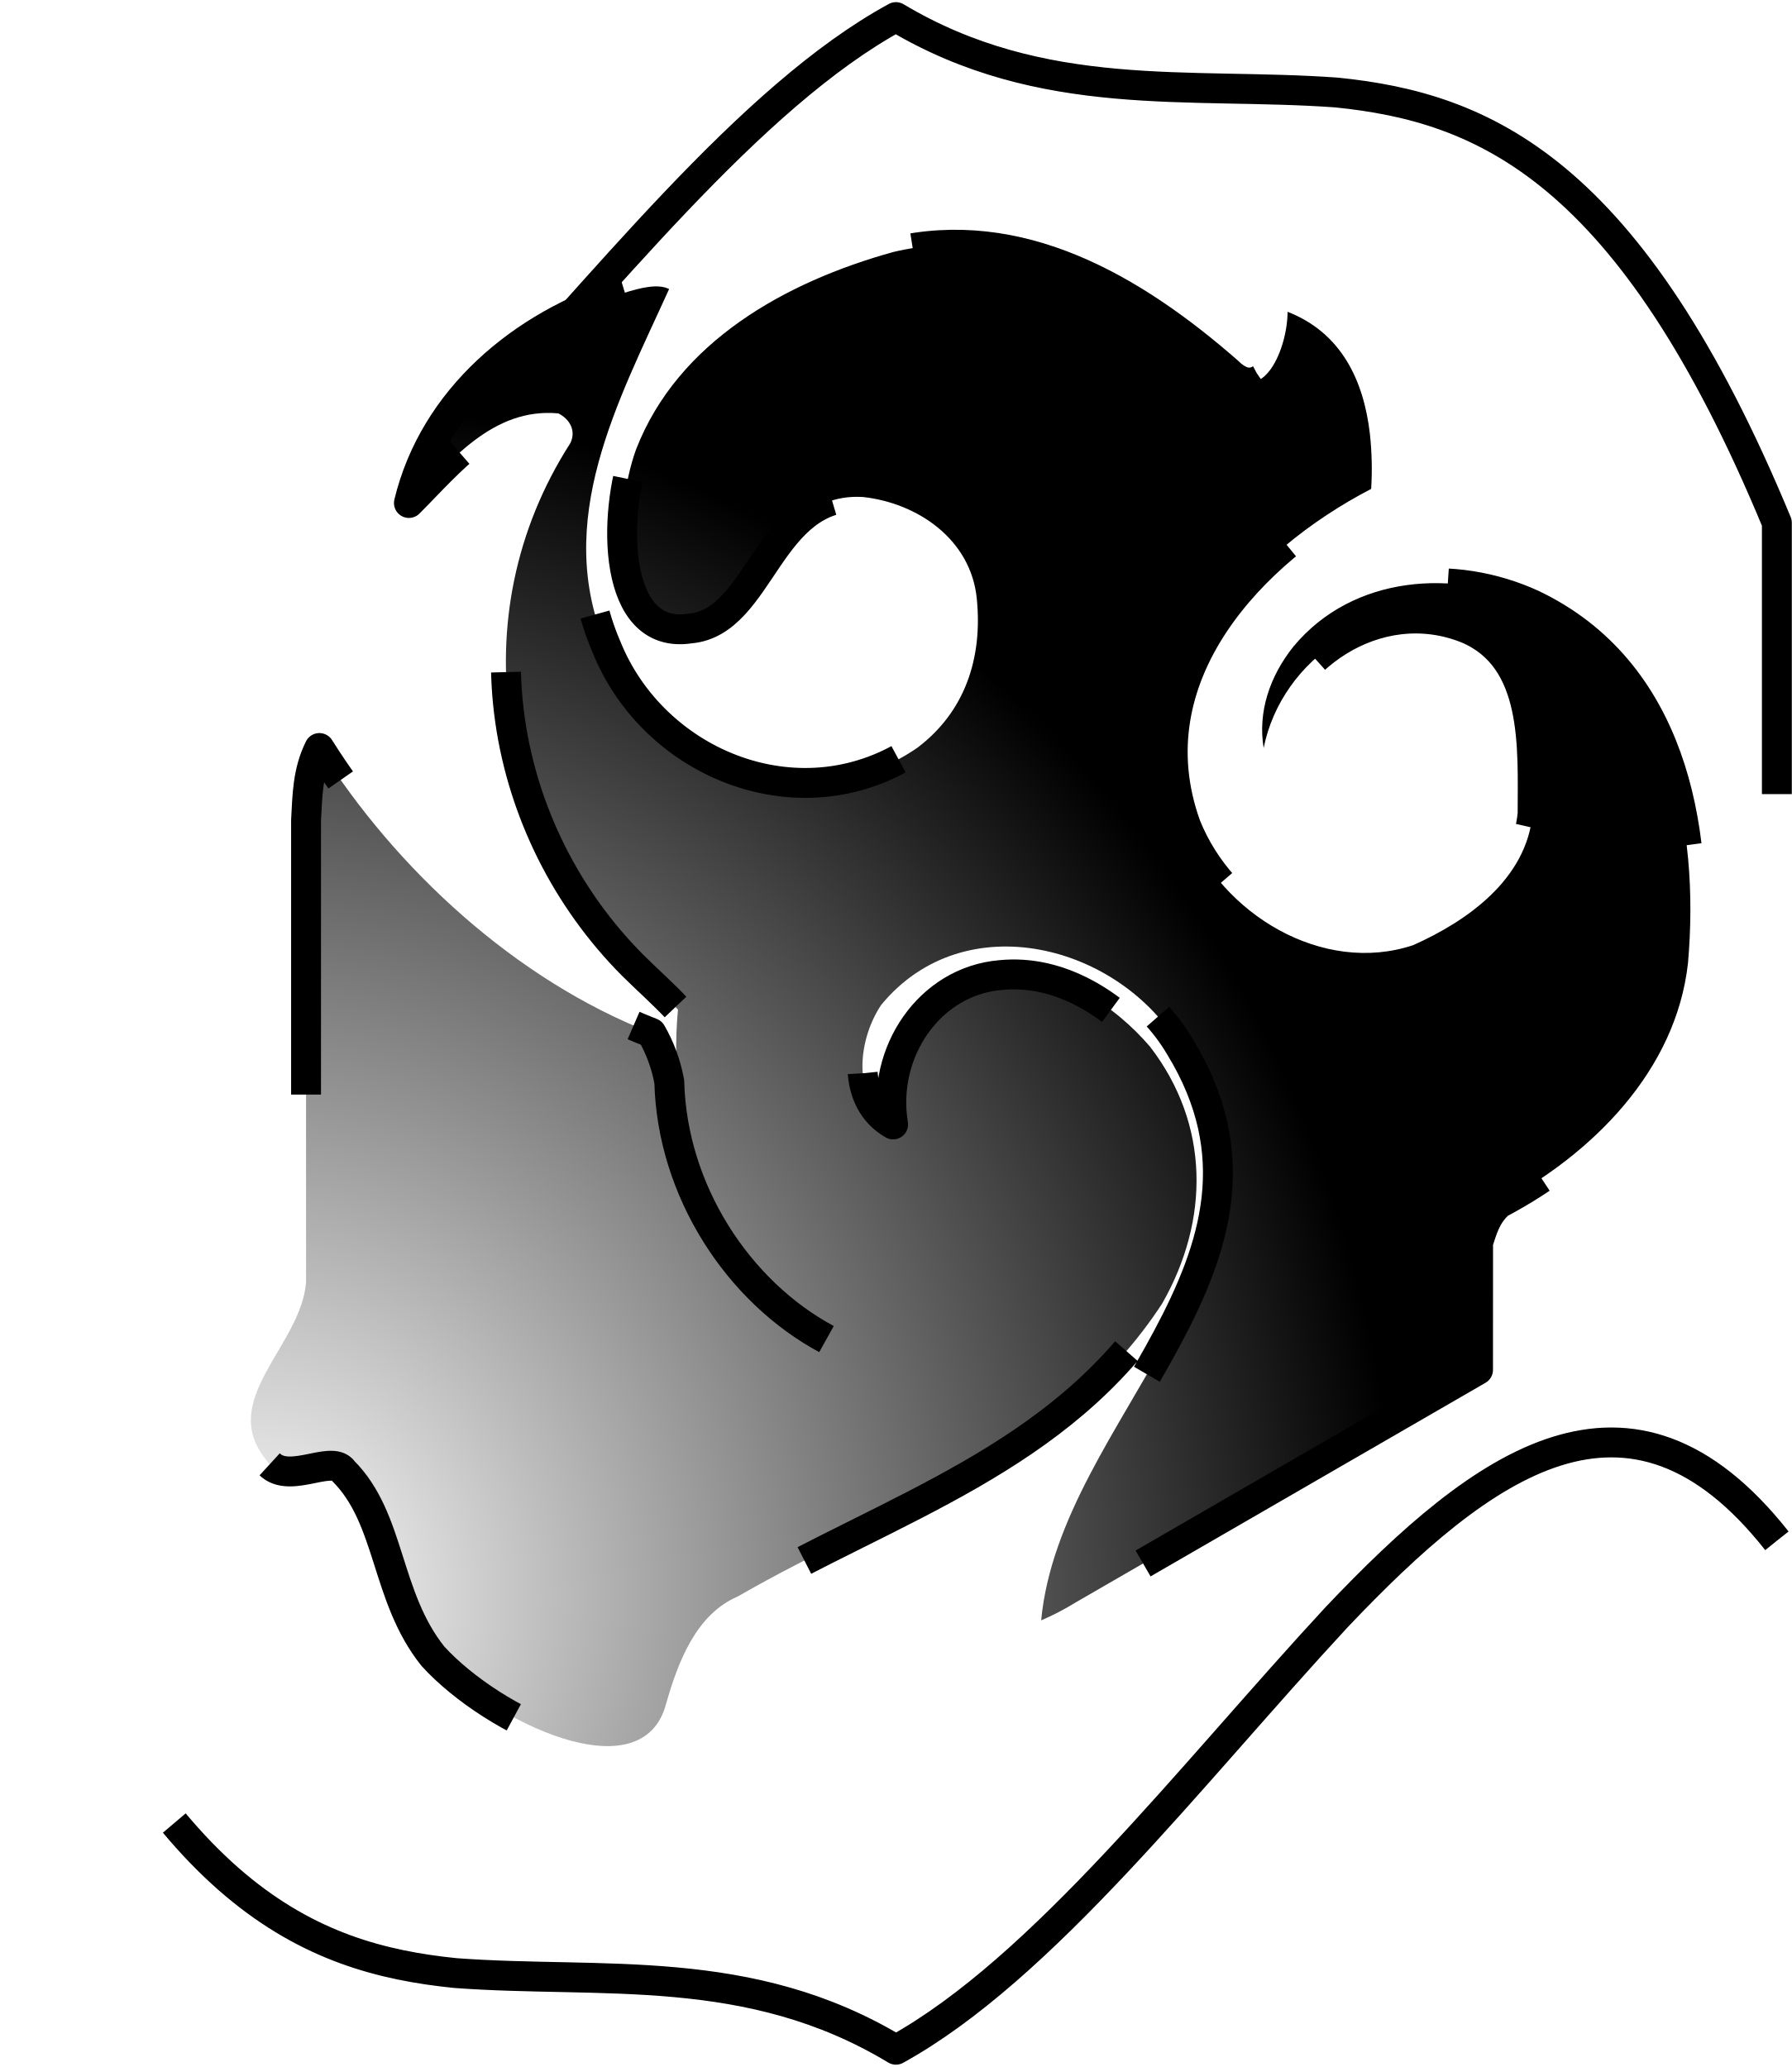
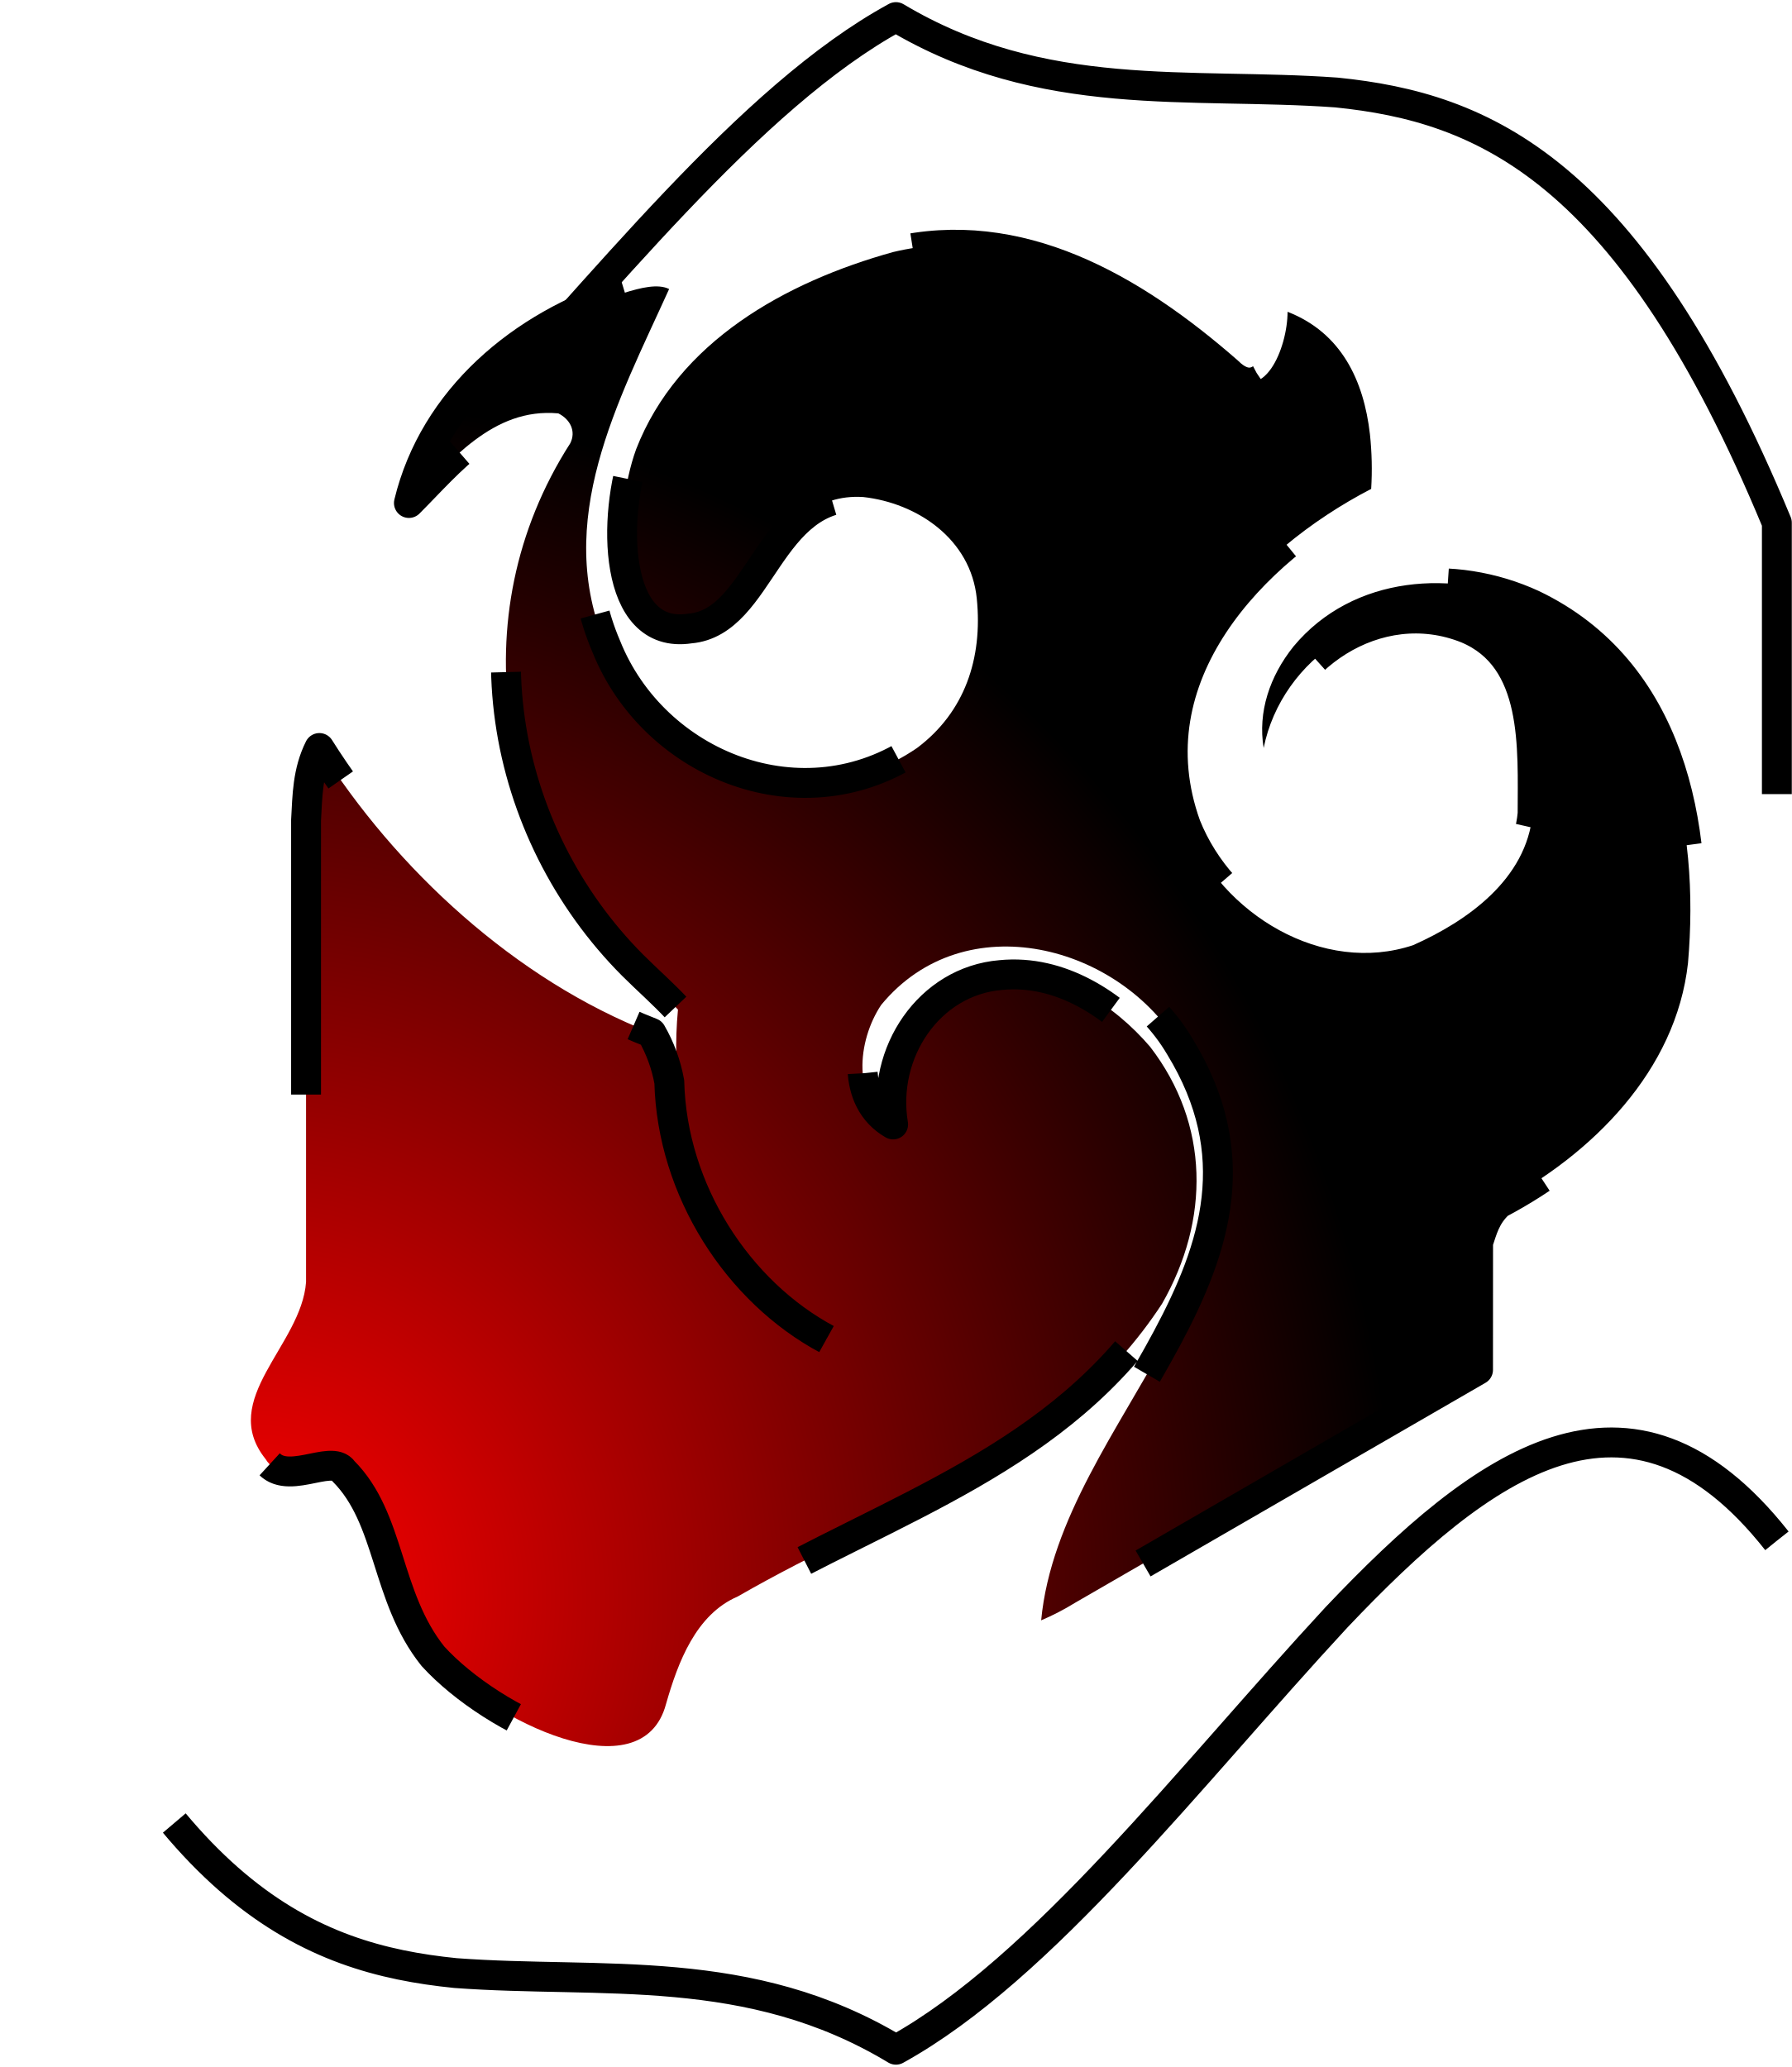
<svg xmlns="http://www.w3.org/2000/svg" id="logo1" data-name="logoname1" viewBox="0 0 299.82 345.92">
  <defs>
-     <style>
+     <style type="text/css">
        .cls-1 {
            fill: url(#grad_10);
+             background: linear-gradient(43deg, #e30000, #380606);
            fill-opacity: 0;
            -webkit-animation: opa1 5s infinite alternate;
-             -o-animation: opa1 5s linear infinite alternate;
-             -moz-animation: opa1 5s linear infinite alternate;
            animation: opa1 5s linear infinite alternate;
        }
        
        @-webkit-keyframes opa1 {
+             from {
+                 fill-opacity: 0;
+             }
+             to {
+                 fill-opacity: 1;
+             }
+         }
+         
+         @keyframes opa1 {
+             from {
+                 fill-opacity: 0;
+             }
            to {
                fill-opacity: 1;
            }
        }
        
        .cls-2 {
            fill: none;
            stroke: #000;
            stroke-linejoin: round;
            stroke-miterlimit: 50;
            stroke-width: 5px;
            stroke-dasharray: 100, 1000;
            //          stroke-dashoffset: 0;
        }
        
        #svgline0 {
            stroke-dasharray: 100%;
            stroke-dashoffset: 0;
            -webkit-animation: dash0 5s infinite;
-             -o-animation: dash0 5s linear infinite;
-             -moz-animation: dash0 5s linear infinite;
            animation: dash0 5s linear infinite;
        }
        
        @-webkit-keyframes dash0 {
+             from {
+                 stroke-dashoffset: 0%;
+             }
+             to {
+                 stroke-dashoffset: 200%;
+             }
+         }
+         
+         @keyframes dash0 {
+             from {
+                 stroke-dashoffset: 0%;
+             }
            to {
                stroke-dashoffset: 200%;
            }
        }
        
        #svgline1 {
            stroke-dasharray: 20%, 20%;
            stroke-dashoffset: 0;
            -webkit-animation: dash1 10s infinite;
-             -o-animation: dash1 10s linear infinite;
-             -moz-animation: dash1 10s linear infinite;
            animation: dash1 10s linear infinite;
        }
        
        @-webkit-keyframes dash1 {
+             from {
+                 stroke-dashoffset: 0%;
+             }
+             to {
+                 stroke-dashoffset: 120%;
+             }
+         }
+         
+         @keyframes dash1 {
+             from {
+                 stroke-dashoffset: 0%;
+             }
            to {
                stroke-dashoffset: 120%;
            }
        }
        
        .cls-3 {
            fill: url(#grad_11);
            fill-opacity: 1;
        }
        </style>
-     <linearGradient id="grad_10" x1="0%" y1="226.77" x2="0%" y2="226.77" gradientUnits="userSpaceOnUse">
-       <animate attributeName="x1" values="0%;100%;0%" dur="2s" repeatCount="indefinite" />
-       <animate attributeName="x2" values="100%;200%;100%" dur="2s" repeatCount="indefinite" />
+     <linearGradient id="grad_10" x1="0" y1="1" x2="0" y2="1">
      <stop offset="0" stop-color="#fff" />
      <stop offset="1" stop-color="#000" />
    </linearGradient>
-     <radialGradient id="grad_11" cx="0%" cy="90%" r="80%">
-       <animate attributeName="cx" values="0%;100%;50%;0%" dur="20s" repeatCount="indefinite" />
-       <animate attributeName="cy" values="90%;90%;20%;90%" dur="20s" repeatCount="indefinite" />
-       <stop stop-color="#fff" offset="0" />
-       <stop stop-color="#000" offset="100%" />
+     <radialGradient id="grad_11" cx="0%" cy="0.9" r="0.8">
+       <stop stop-color="#ff0000" offset="0" />
+       <stop stop-color="#000" offset="1" />
    </radialGradient>
  </defs>
  <path class="cls-1" d="M430.87,311.67c-24.57-31.13-49.14-13.08-73.7,12.83-24.57,26.55-49.14,58.78-73.7,72.35-24.57-14.83-49.14-11-73.7-12.83-24.57-2.48-49.14-12.83-73.7-72.35V226.49q0-42.59,0-85.18c24.57,30.93,49.14,12.74,73.7-13.17,24.57-26.25,49.14-58.07,73.7-71.46C308,71.33,332.6,67.53,357.17,69.3c24.57,2.49,49.14,12.7,73.7,72V311.67Z" transform="translate(-133.56 -53.82)" />
  <path id="svgline0" class="cls-2" d="M430.87,311.67c-24.57-31.13-49.14-13.08-73.7,12.83-24.57,26.55-49.14,58.78-73.7,72.35-24.57-14.83-49.14-11-73.7-12.83-24.57-2.48-49.14-12.83-73.7-72.35V226.49q0-42.59,0-85.18c24.57,30.93,49.14,12.74,73.7-13.17,24.57-26.25,49.14-58.07,73.7-71.46C308,71.33,332.6,67.53,357.17,69.3c24.57,2.49,49.14,12.7,73.7,72V311.67Z" transform="translate(-133.56 -53.82)" />
  <path class="cls-3" d="M380.87,283.07l-49,28.33-18.44,10.66a42,42,0,0,1-5.66,2.93C311,291,353,265,331,229c-10-17-36-24-50-7-4,6-5,16,2,20-2-12,6-24,18-25,10-1,19,5,25,12,10,13,10,29,2,43-17,26-45,34-71,49-7,3-10,11-12,18-4,15-29,3-39-8-8-10-7-23-15-31-2-3-10,3-13-2-8-10,6-19,6.77-29.62V191.07C185,187,185,183,187,179c12.75,20.25,32.81,38.81,55.55,47.67a25.36,25.36,0,0,1,3,8.2C246,253,257,270,272,278c-19-11-27-34-25-55.22-2.53-2.72-5.16-5-7.61-7.45-22-22.08-29.16-58.08-10.41-87.33,1-2,0-4-2-5-11-1-18,8-25,15,4.2-17.4,18.84-29.76,35.93-35.14,2.85-.9,5.76-1.6,7.61-.67C237,121,226,141,235,162c8,20,33,30,52,17,8-6,11-15,10-25s-10-16-19-17c-16-1-17,21-29,22-13,2-13-19-9-30,7-18,25-28,43-33,21-5,40,6,56,20,6,6,10-4,10-10,9,3.5,12.75,11.5,13.78,20.47a54.72,54.72,0,0,1,.21,9.17C343,146,323,167,332,192c6,15,23,25,38,20,9-4,19-11,20-22,0-11,1-26-11-31-15-6-31,5-34,20-1-6,1-12,5-17,10-12,27-13,40-7,23,11,28,37,26,60-2,18-16,32-31.63,40.25-2.26,2.09-2.76,4.35-3.49,6.5Z" transform="translate(-133.56 -53.82)" />
  <path id="svgline1" class="cls-2" d="M380.87,283.07l-49,28.33-18.44,10.66a42,42,0,0,1-5.66,2.93C311,291,353,265,331,229c-10-17-36-24-50-7-4,6-5,16,2,20-2-12,6-24,18-25,10-1,19,5,25,12,10,13,10,29,2,43-17,26-45,34-71,49-7,3-10,11-12,18-4,15-29,3-39-8-8-10-7-23-15-31-2-3-10,3-13-2-8-10,6-19,6.77-29.62V191.07C185,187,185,183,187,179c12.75,20.25,32.81,38.81,55.55,47.67a25.36,25.36,0,0,1,3,8.2C246,253,257,270,272,278c-19-11-27-34-25-55.22-2.53-2.72-5.16-5-7.61-7.45-22-22.08-29.16-58.08-10.41-87.33,1-2,0-4-2-5-11-1-18,8-25,15,4.2-17.4,18.84-29.76,35.93-35.14,2.85-.9,5.76-1.6,7.61-.67C237,121,226,141,235,162c8,20,33,30,52,17,8-6,11-15,10-25s-10-16-19-17c-16-1-17,21-29,22-13,2-13-19-9-30,7-18,25-28,43-33,21-5,40,6,56,20,6,6,10-4,10-10,9,3.5,12.75,11.5,13.78,20.47a54.72,54.72,0,0,1,.21,9.17C343,146,323,167,332,192c6,15,23,25,38,20,9-4,19-11,20-22,0-11,1-26-11-31-15-6-31,5-34,20-1-6,1-12,5-17,10-12,27-13,40-7,23,11,28,37,26,60-2,18-16,32-31.63,40.25-2.26,2.09-2.76,4.35-3.49,6.5Z" transform="translate(-133.56 -53.82)" />
</svg>
